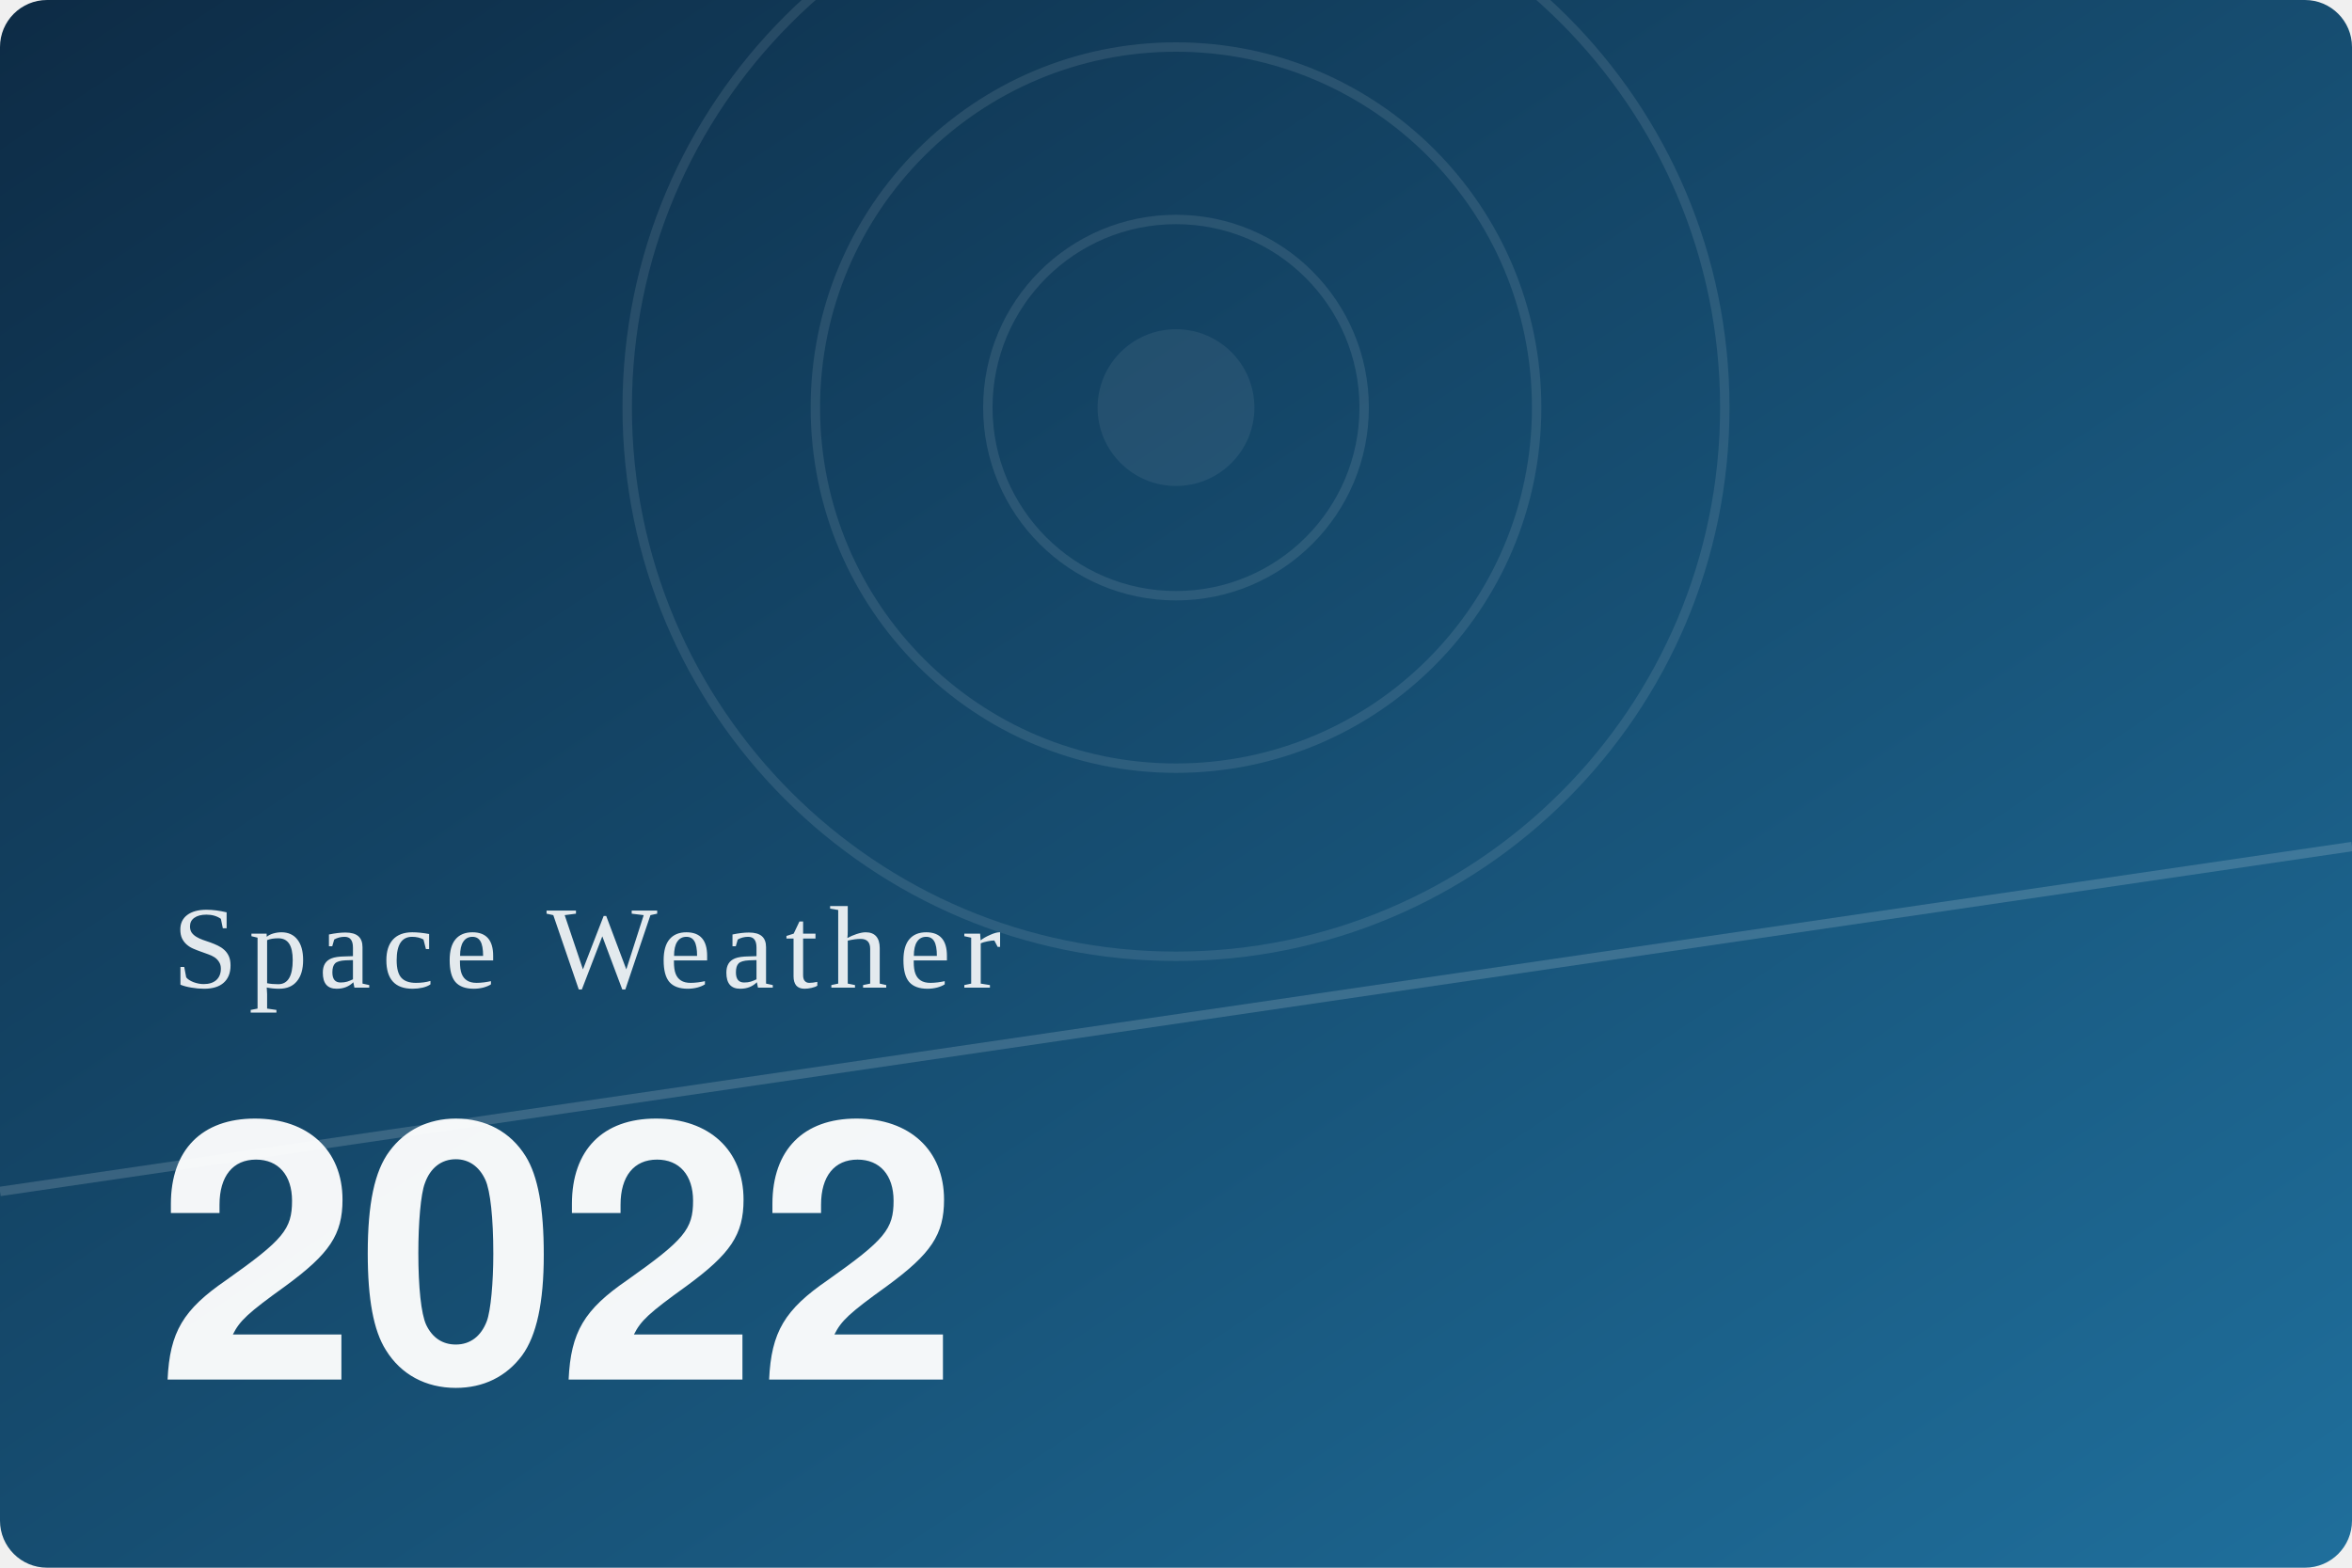
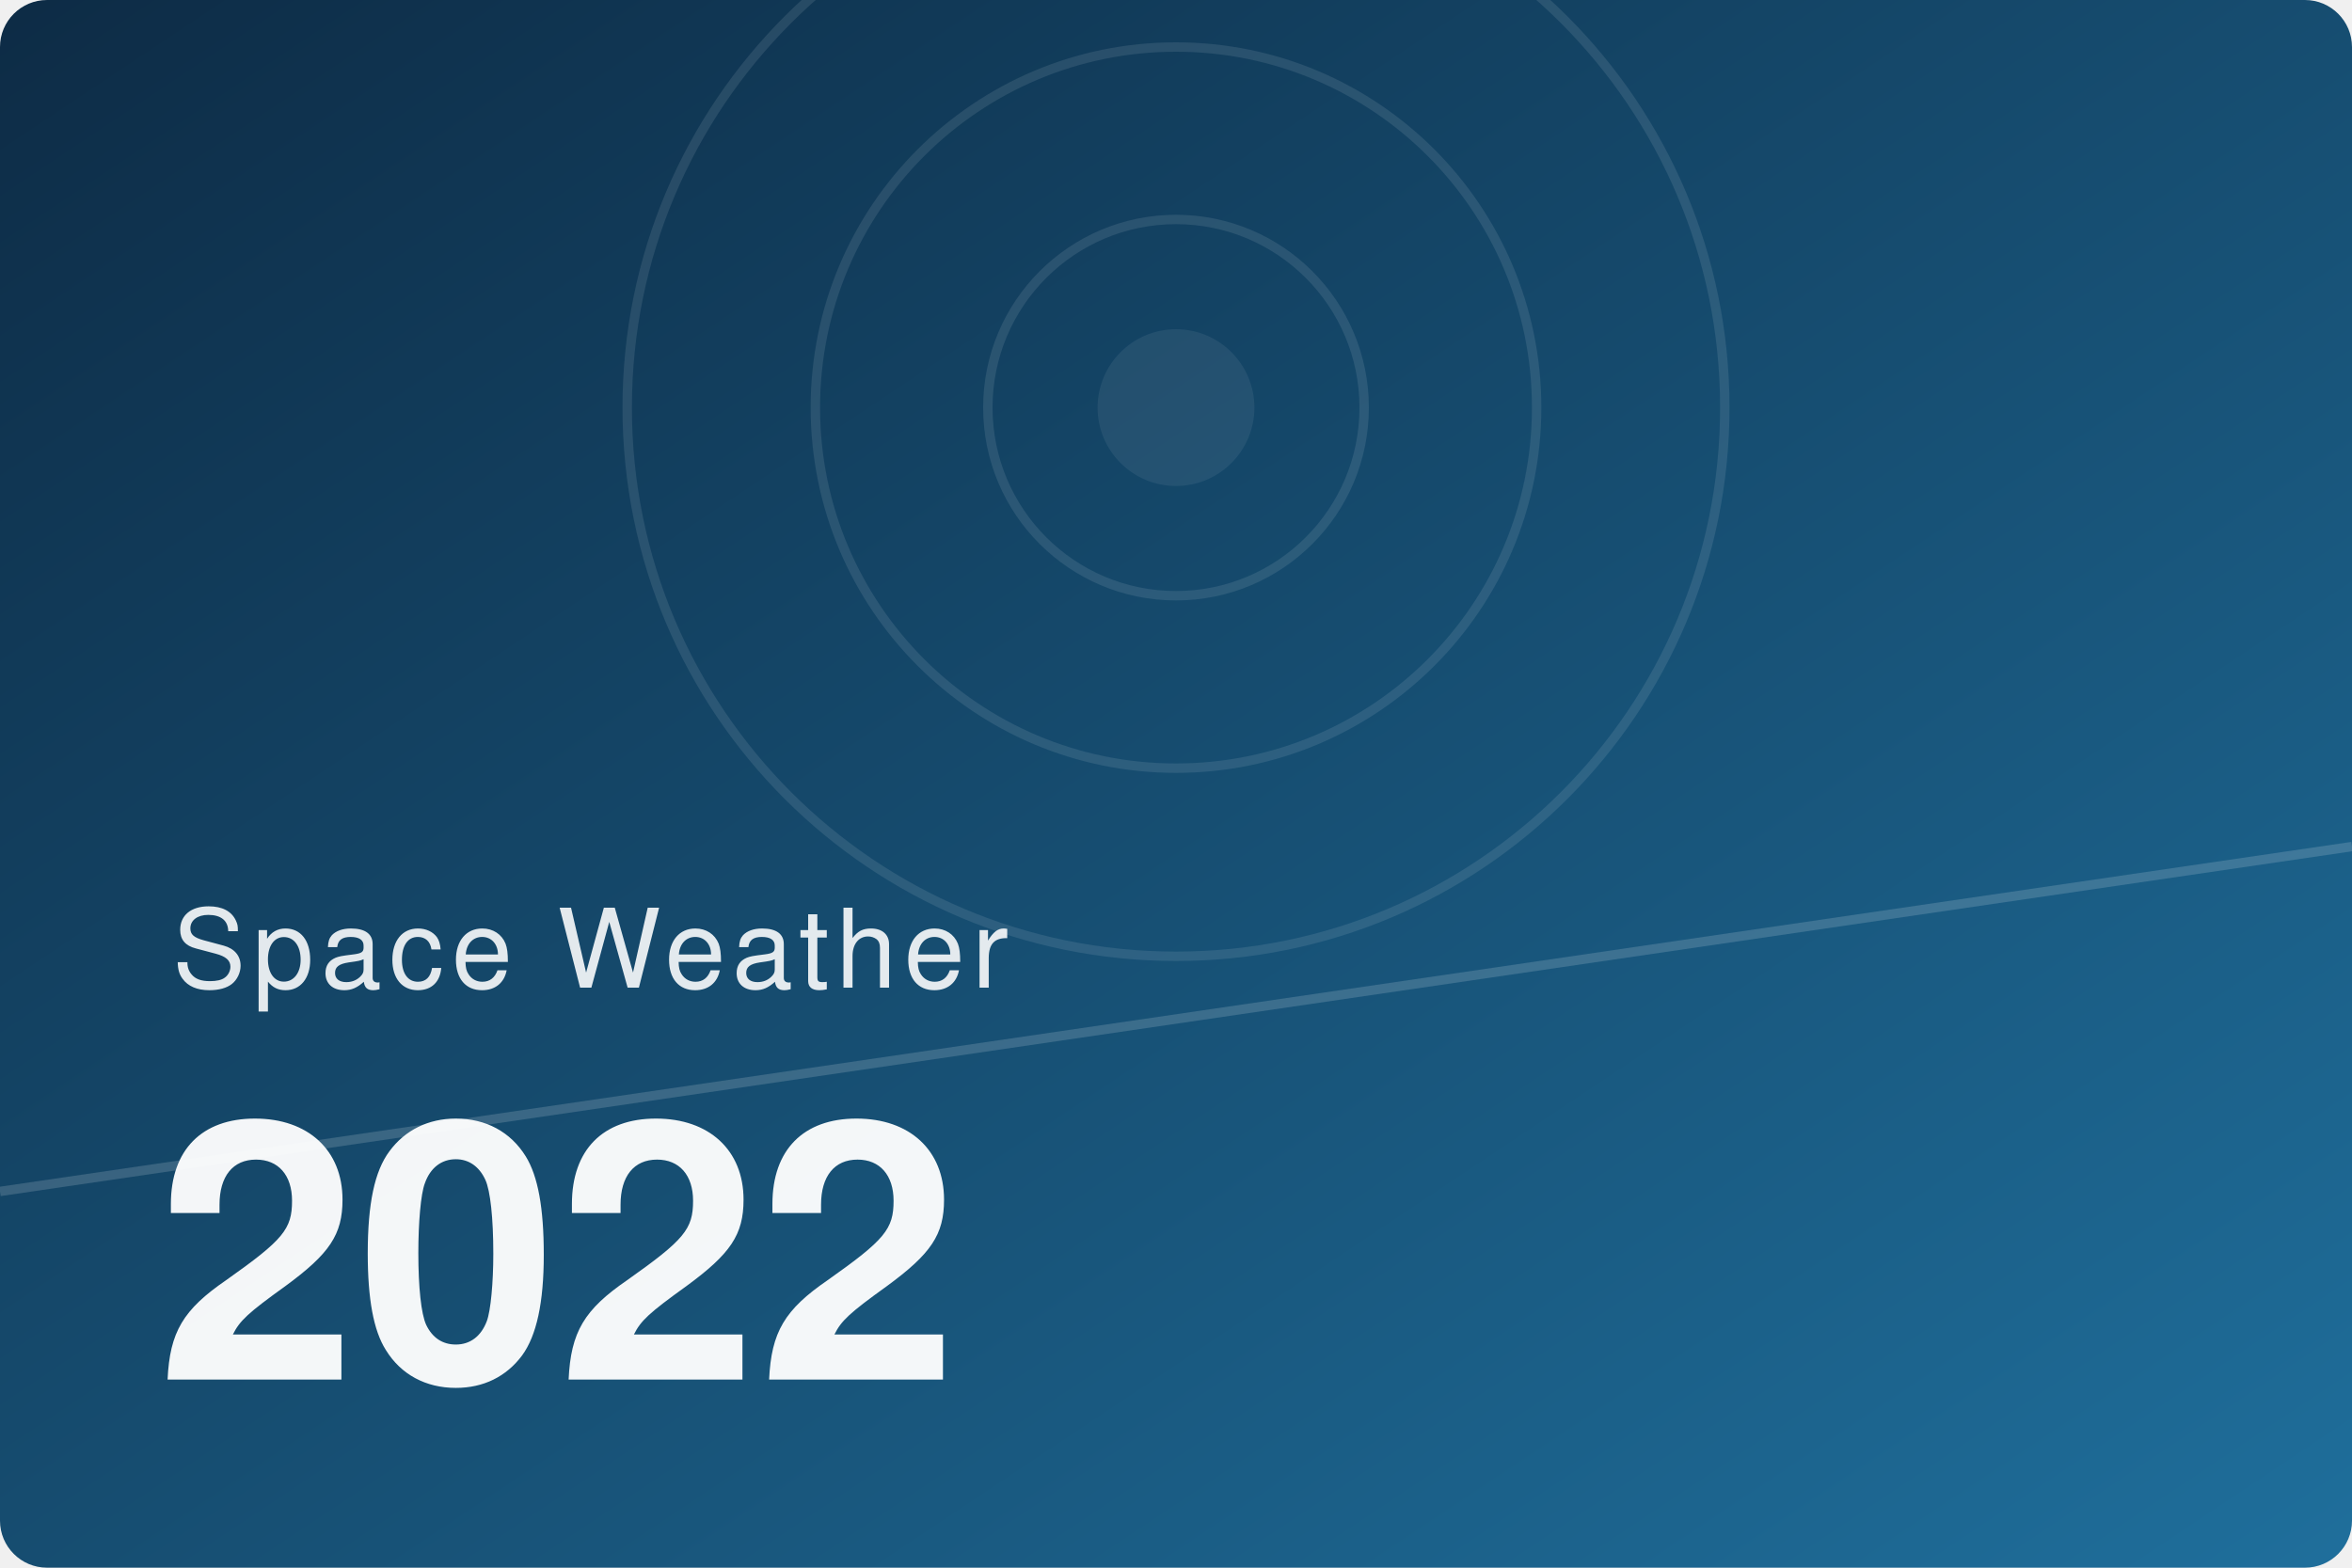
<svg xmlns="http://www.w3.org/2000/svg" viewBox="0 0 300 200" width="300" height="200" role="img" aria-label="Space Weather 2022">
  <defs>
    <linearGradient id="bg" x1="0" y1="0" x2="1" y2="1">
      <stop offset="0" stop-color="#0d2b45" />
      <stop offset="1" stop-color="#1f6f9c" />
    </linearGradient>
    <clipPath id="frame">
      <rect width="300" height="200" rx="6" />
    </clipPath>
  </defs>
  <g clip-path="url(#frame)">
    <rect width="300" height="200" fill="url(#bg)" />
    <g fill="none" stroke="#ffffff" stroke-opacity="0.10" stroke-width="1.2">
      <circle cx="150" cy="52" r="70" />
      <circle cx="150" cy="52" r="46" />
      <circle cx="150" cy="52" r="24" />
      <circle cx="150" cy="52" r="10" fill="#ffffff" fill-opacity="0.07" stroke="none" />
    </g>
    <path d="M0 152 L300 108" stroke="#ffffff" stroke-opacity="0.16" stroke-width="1.2" fill="none" />
-     <text x="22" y="126" font-family="Georgia, 'Times New Roman', serif" font-size="15" letter-spacing="1.4" fill="#ffffff" fill-opacity="0.88">Space Weather</text>
+     <text x="22" y="126" font-family="Helvetica, Arial, sans-serif" font-size="14" letter-spacing="0.9" fill="#ffffff" fill-opacity="0.88">Space Weather</text>
    <text x="20" y="176" font-family="Helvetica, Arial, sans-serif" font-size="46" font-weight="700" fill="#ffffff" fill-opacity="0.95">2022</text>
  </g>
</svg>
